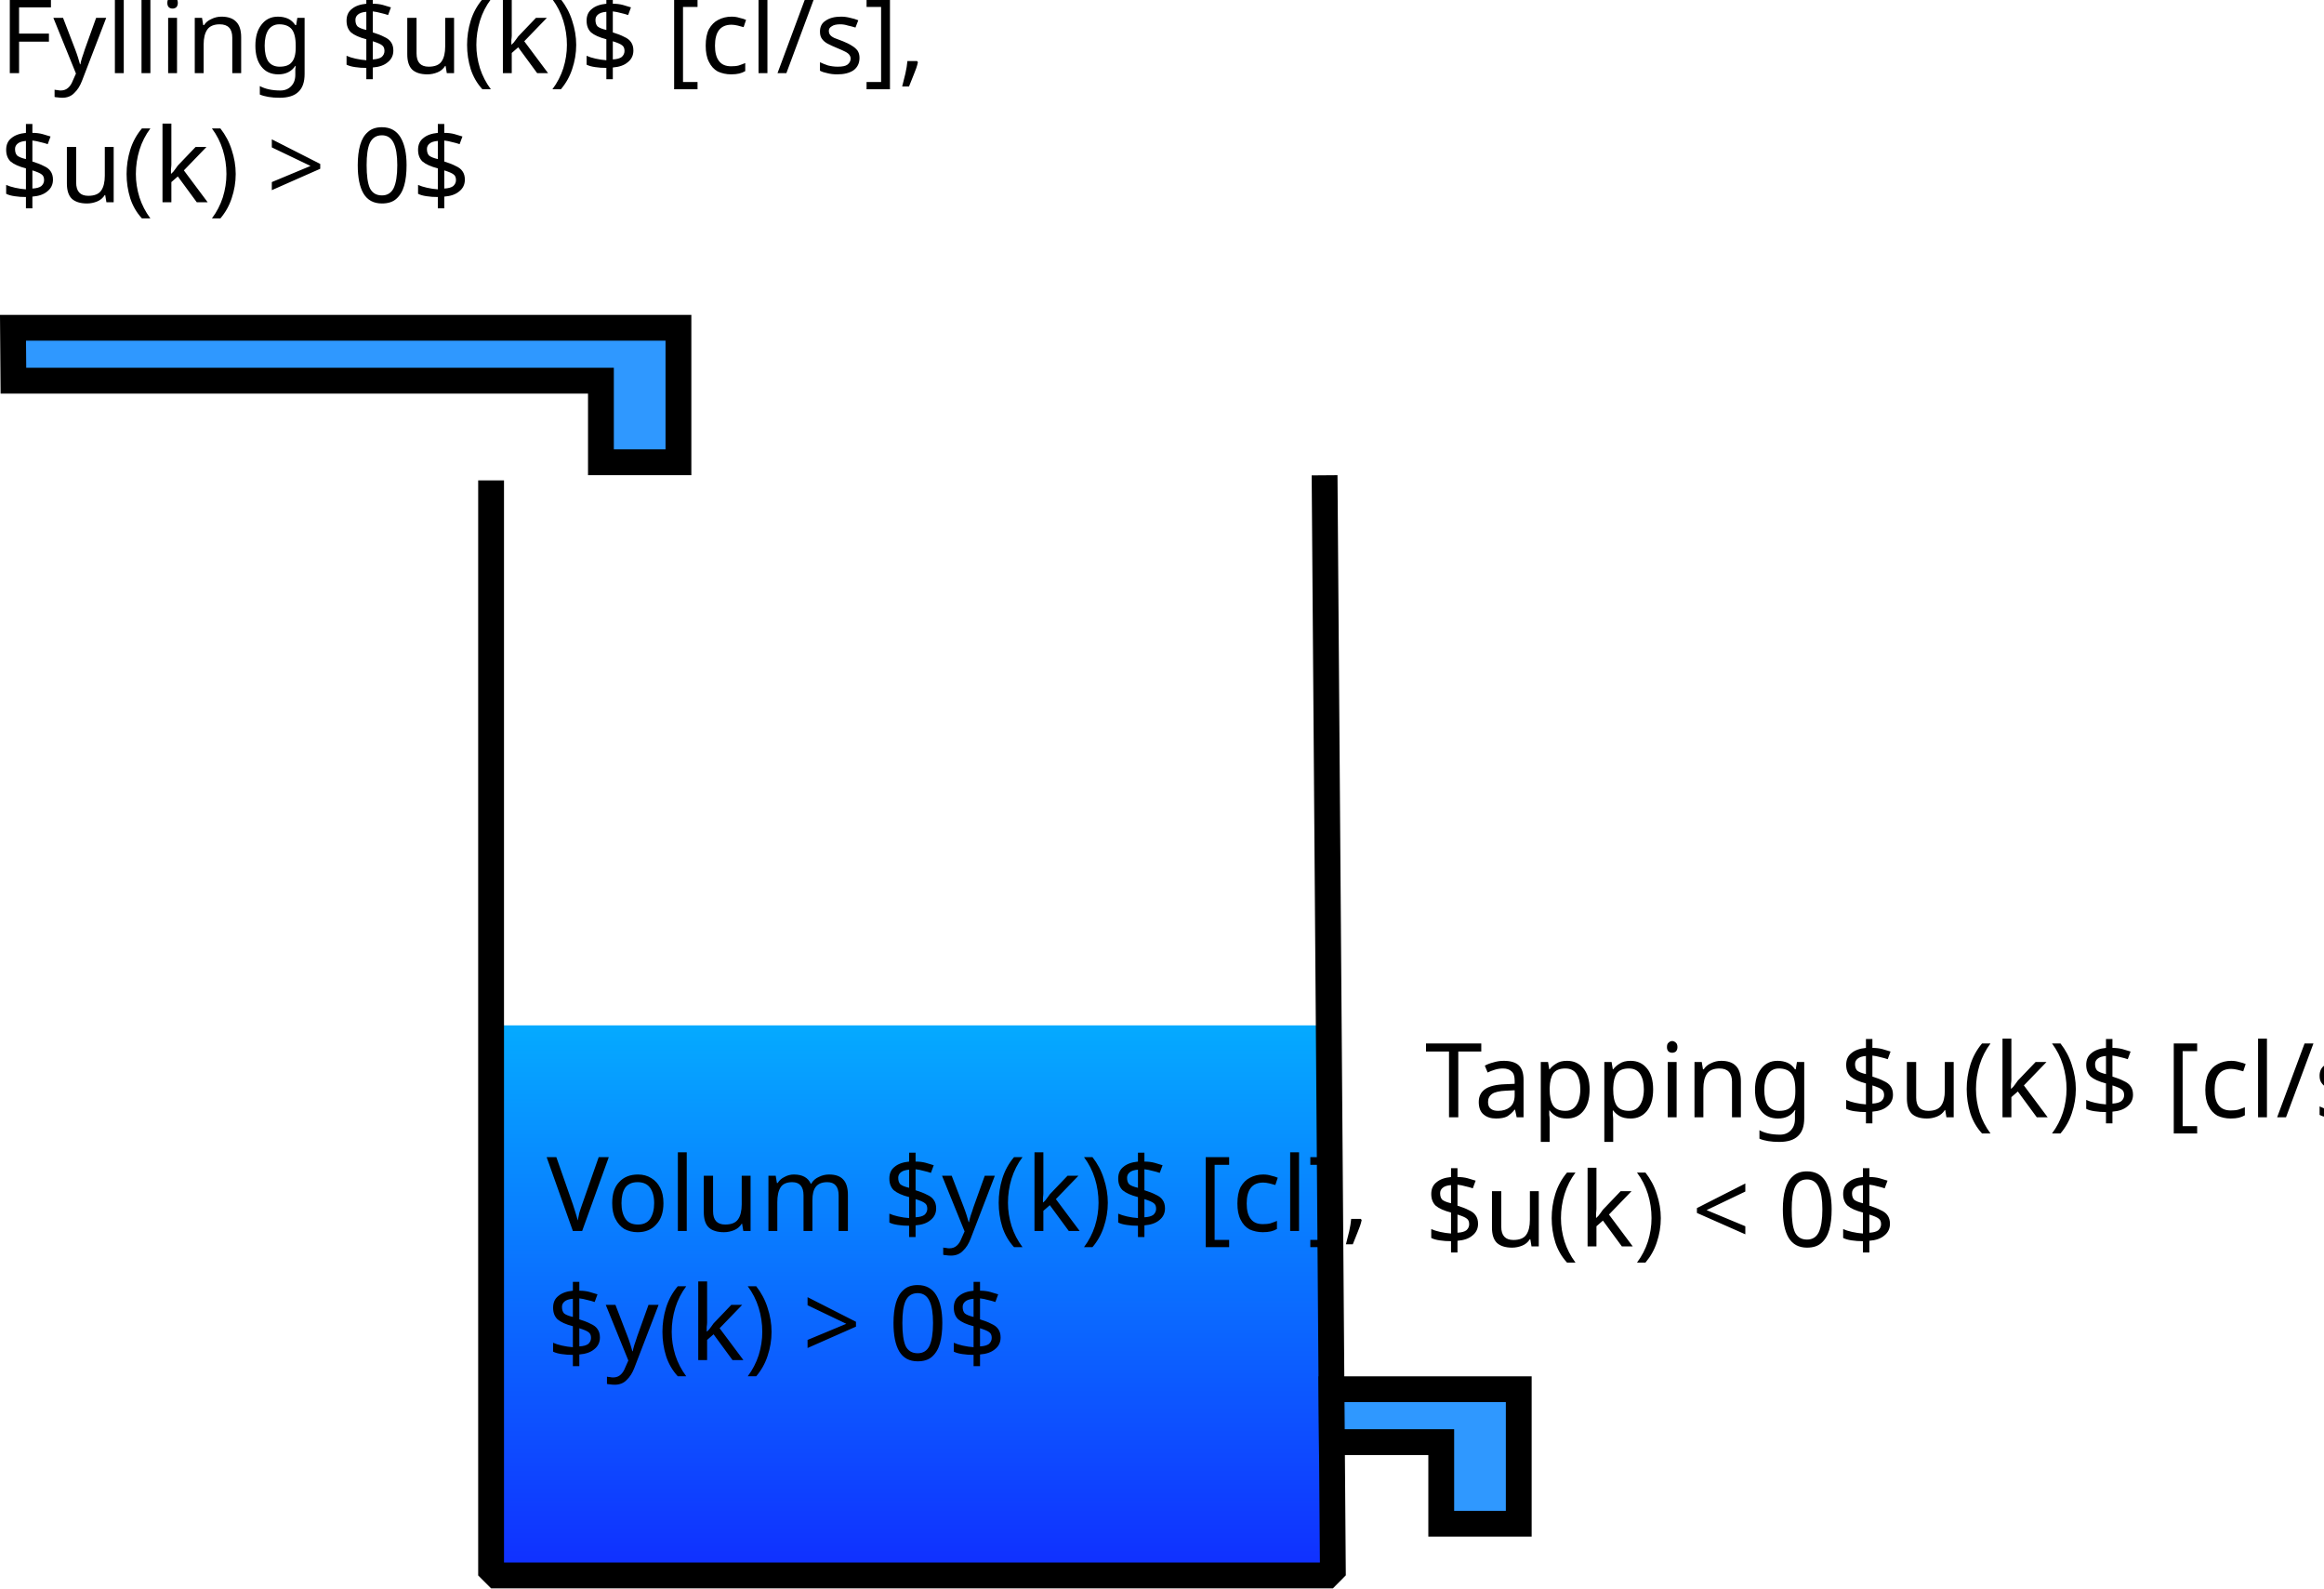
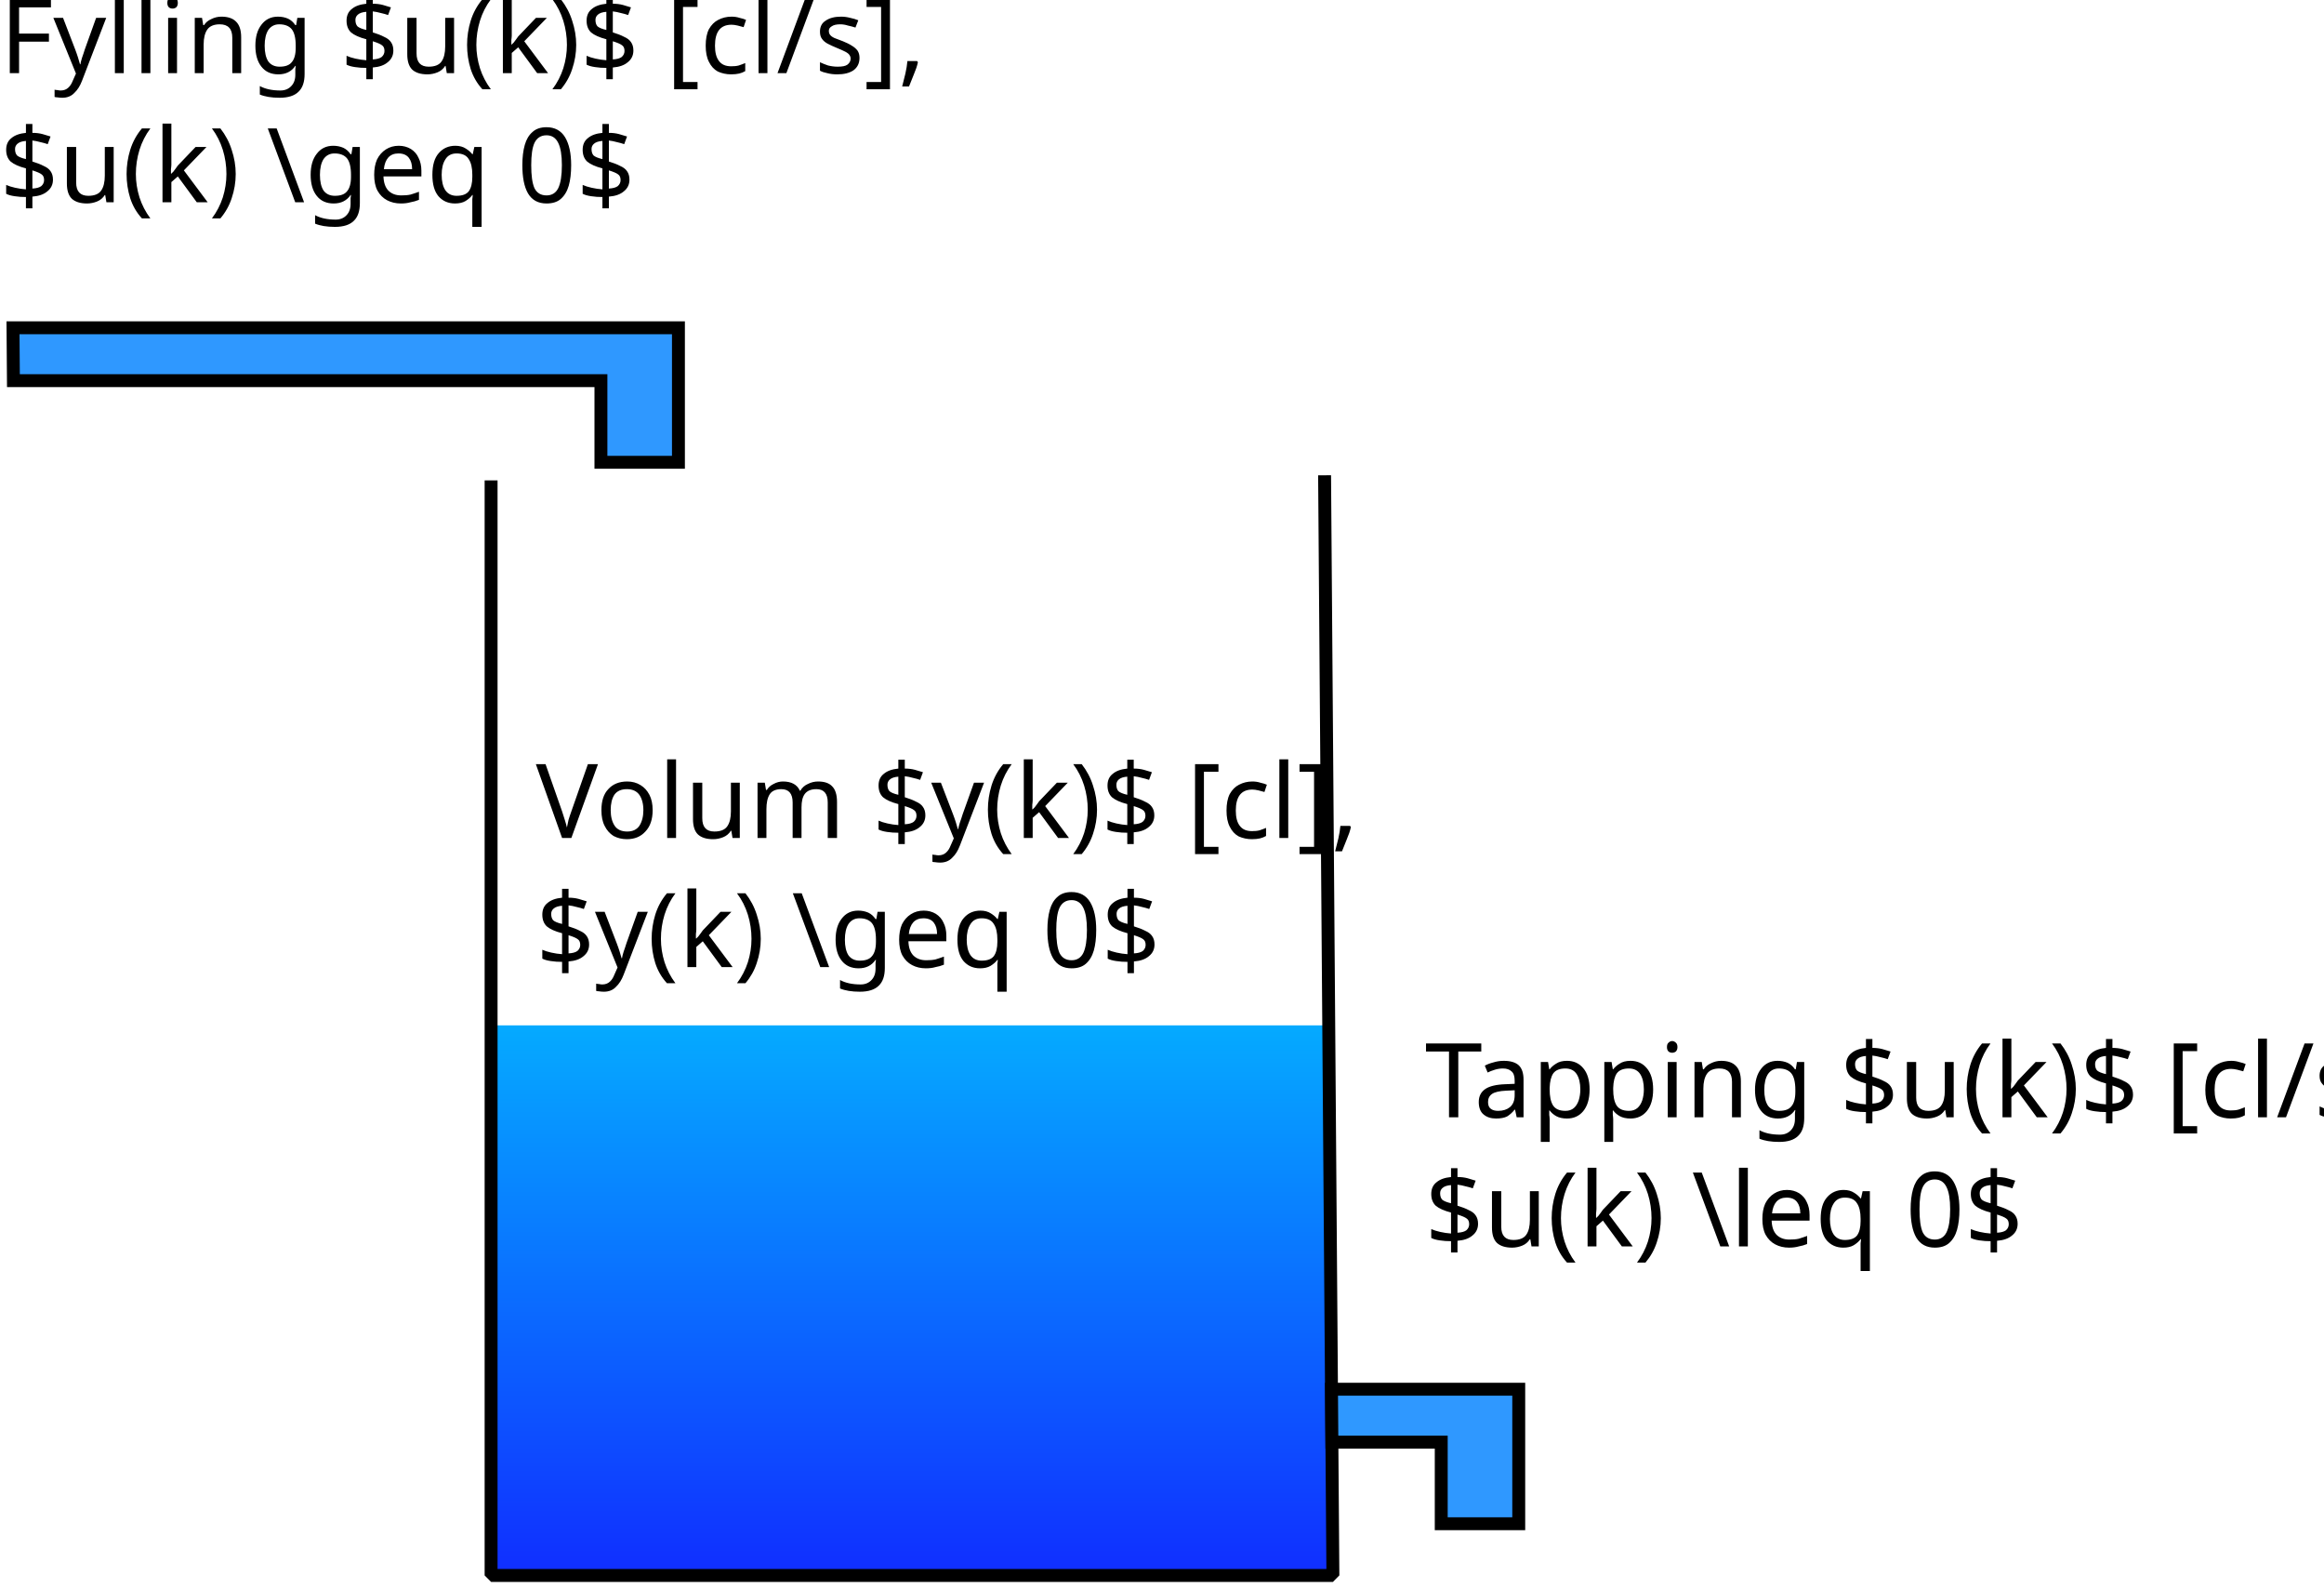
<svg xmlns="http://www.w3.org/2000/svg" xmlns:xlink="http://www.w3.org/1999/xlink" width="90.011mm" height="61.506mm" viewBox="0 0 90.011 61.506" version="1.1" id="svg5">
  <defs id="defs2">
    <linearGradient id="linearGradient1214">
      <stop style="stop-color:#102eff;stop-opacity:1;" offset="0" id="stop1210" />
      <stop style="stop-color:#05aaff;stop-opacity:1;" offset="1" id="stop1212" />
    </linearGradient>
    <linearGradient xlink:href="#linearGradient1214" id="linearGradient1216" x1="57.535" y1="95.44" x2="57.535" y2="74.139" gradientUnits="userSpaceOnUse" />
  </defs>
  <g id="layer1" transform="translate(-22.29241,-34.43328)">
    <rect style="fill:url(#linearGradient1216);fill-opacity:1;stroke:none;stroke-width:1;stroke-dasharray:none" id="rect1133" width="32.443" height="21.301" x="41.313" y="74.139" />
-     <path id="path526" style="fill:none;stroke:#000000;stroke-width:1;stroke-linecap:butt;stroke-linejoin:bevel;stroke-dasharray:none;stroke-opacity:1;paint-order:normal" d="M 41.313,53.035 V 95.44 H 73.917 L 73.595,52.838" />
-     <path style="fill:#2f98ff;fill-opacity:1;stroke:#000000;stroke-width:1;stroke-linecap:butt;stroke-linejoin:miter;stroke-dasharray:none;stroke-opacity:1" d="m 73.863,88.229 h 7.252 v 5.208 h -3.002 v -3.16 h -4.235 z" id="path1219" />
-     <path style="fill:#2f98ff;fill-opacity:1;stroke:#000000;stroke-width:1;stroke-linecap:butt;stroke-linejoin:miter;stroke-dasharray:none;stroke-opacity:1" d="m 22.796,47.126 h 25.773 v 5.208 h -3.002 v -3.16 H 22.812 Z" id="path1219-7" />
+     <path id="path526" style="fill:none;stroke:#000000;stroke-width:0.5;stroke-linecap:butt;stroke-linejoin:bevel;stroke-dasharray:none;stroke-opacity:1;paint-order:normal" d="M 41.313,53.035 V 95.44 H 73.917 L 73.595,52.838" />
+     <path style="fill:#2f98ff;fill-opacity:1;stroke:#000000;stroke-width:0.5;stroke-linecap:butt;stroke-linejoin:miter;stroke-dasharray:none;stroke-opacity:1" d="m 73.863,88.229 h 7.252 v 5.208 h -3.002 v -3.16 h -4.235 z" id="path1219" />
+     <path style="fill:#2f98ff;fill-opacity:1;stroke:#000000;stroke-width:0.5;stroke-linecap:butt;stroke-linejoin:miter;stroke-dasharray:none;stroke-opacity:1" d="m 22.796,47.126 h 25.773 v 5.208 h -3.002 v -3.16 H 22.812 Z" id="path1219-7" />
    <text xml:space="preserve" style="font-style:normal;font-variant:normal;font-weight:normal;font-stretch:normal;font-size:4px;line-height:1.25;font-family:'Linux Libertine O';-inkscape-font-specification:'Linux Libertine O';stroke-width:0.265" x="77.475" y="77.697" id="text1275">
      <tspan id="tspan1273" style="font-style:normal;font-variant:normal;font-weight:normal;font-stretch:normal;font-size:4px;font-family:'Linux Libertine O';-inkscape-font-specification:'Linux Libertine O';stroke-width:0.265" x="77.475" y="77.697">Tapping $u(k)$ [cl/s],</tspan>
-       <tspan style="font-style:normal;font-variant:normal;font-weight:normal;font-stretch:normal;font-size:4px;font-family:'Linux Libertine O';-inkscape-font-specification:'Linux Libertine O';stroke-width:0.265" x="77.475" y="82.697" id="tspan1327">$u(k) &lt; 0$</tspan>
+       <tspan style="font-style:normal;font-variant:normal;font-weight:normal;font-stretch:normal;font-size:4px;font-family:'Linux Libertine O';-inkscape-font-specification:'Linux Libertine O';stroke-width:0.265" x="77.475" y="82.697" id="tspan1327">$u(k) \leq 0$</tspan>
    </text>
    <text xml:space="preserve" style="font-style:normal;font-variant:normal;font-weight:normal;font-stretch:normal;font-size:4px;line-height:1.25;font-family:'Linux Libertine O';-inkscape-font-specification:'Linux Libertine O';stroke-width:0.265" x="22.28" y="37.265" id="text1275-5">
      <tspan id="tspan1273-9" style="font-style:normal;font-variant:normal;font-weight:normal;font-stretch:normal;font-size:4px;font-family:'Linux Libertine O';-inkscape-font-specification:'Linux Libertine O';stroke-width:0.265" x="22.28" y="37.265">Fylling $u(k)$ [cl/s],</tspan>
-       <tspan style="font-style:normal;font-variant:normal;font-weight:normal;font-stretch:normal;font-size:4px;font-family:'Linux Libertine O';-inkscape-font-specification:'Linux Libertine O';stroke-width:0.265" x="22.28" y="42.265" id="tspan1327-2">$u(k) &gt; 0$</tspan>
+       <tspan style="font-style:normal;font-variant:normal;font-weight:normal;font-stretch:normal;font-size:4px;font-family:'Linux Libertine O';-inkscape-font-specification:'Linux Libertine O';stroke-width:0.265" x="22.28" y="42.265" id="tspan1327-2">$u(k) \geq 0$</tspan>
    </text>
-     <text xml:space="preserve" style="font-size:4px;line-height:1.25;font-family:'Linux Libertine O';-inkscape-font-specification:'Linux Libertine O';stroke-width:0.265" x="43.463" y="82.101" id="text1331">
-       <tspan id="tspan1329" style="stroke-width:0.265" x="43.463" y="82.101">Volum $y(k)$ [cl],</tspan>
-       <tspan style="stroke-width:0.265" x="43.463" y="87.101" id="tspan1333">$y(k) &gt; 0$ </tspan>
+     <text xml:space="preserve" style="font-size:4px;line-height:1.25;font-family:'Linux Libertine O';-inkscape-font-specification:'Linux Libertine O';fill:#000000;fill-opacity:1;stroke-width:0.265" x="43.047" y="66.883" id="text1331">
+       <tspan id="tspan1329" style="fill:#000000;fill-opacity:1;stroke-width:0.265" x="43.047" y="66.883">Volum $y(k)$ [cl],</tspan>
+       <tspan style="fill:#000000;fill-opacity:1;stroke-width:0.265" x="43.047" y="71.883" id="tspan1333">$y(k) \geq 0$ </tspan>
    </text>
+     <path style="fill:none;stroke:#000000;stroke-width:0.265px;stroke-linecap:butt;stroke-linejoin:miter;stroke-opacity:1" d="m 49.173,62.615 v 0" id="path477" />
  </g>
</svg>
